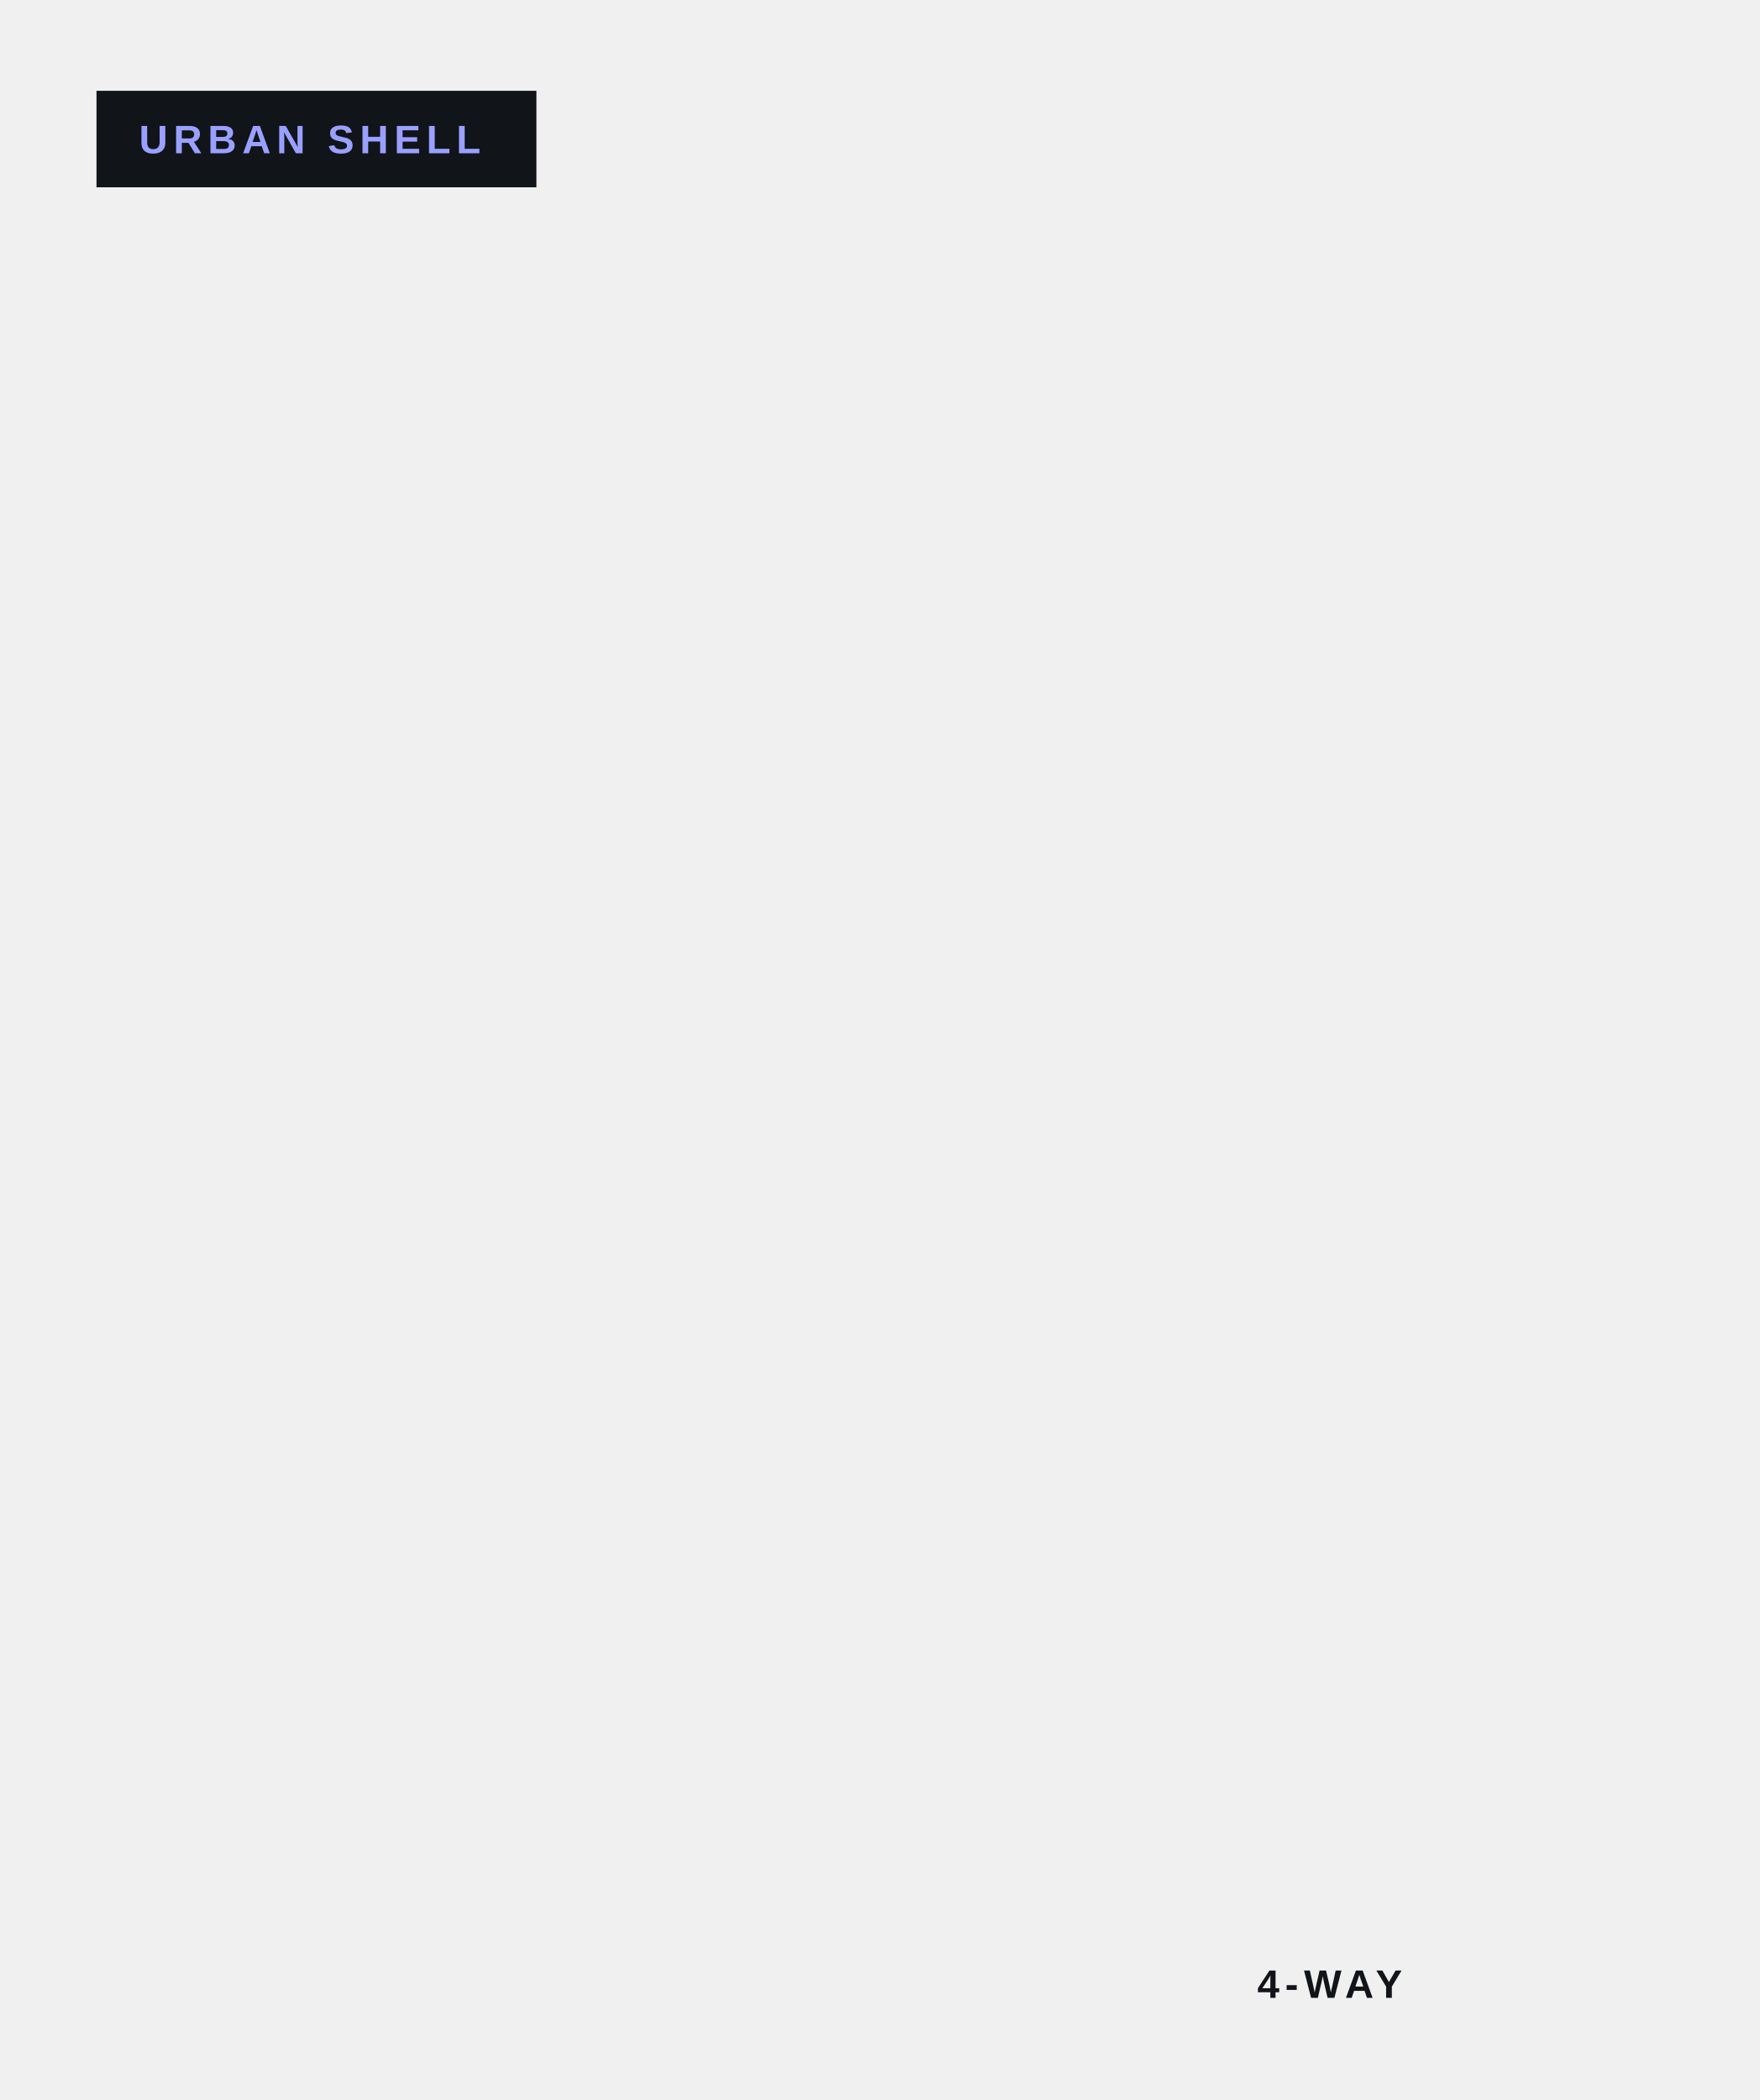
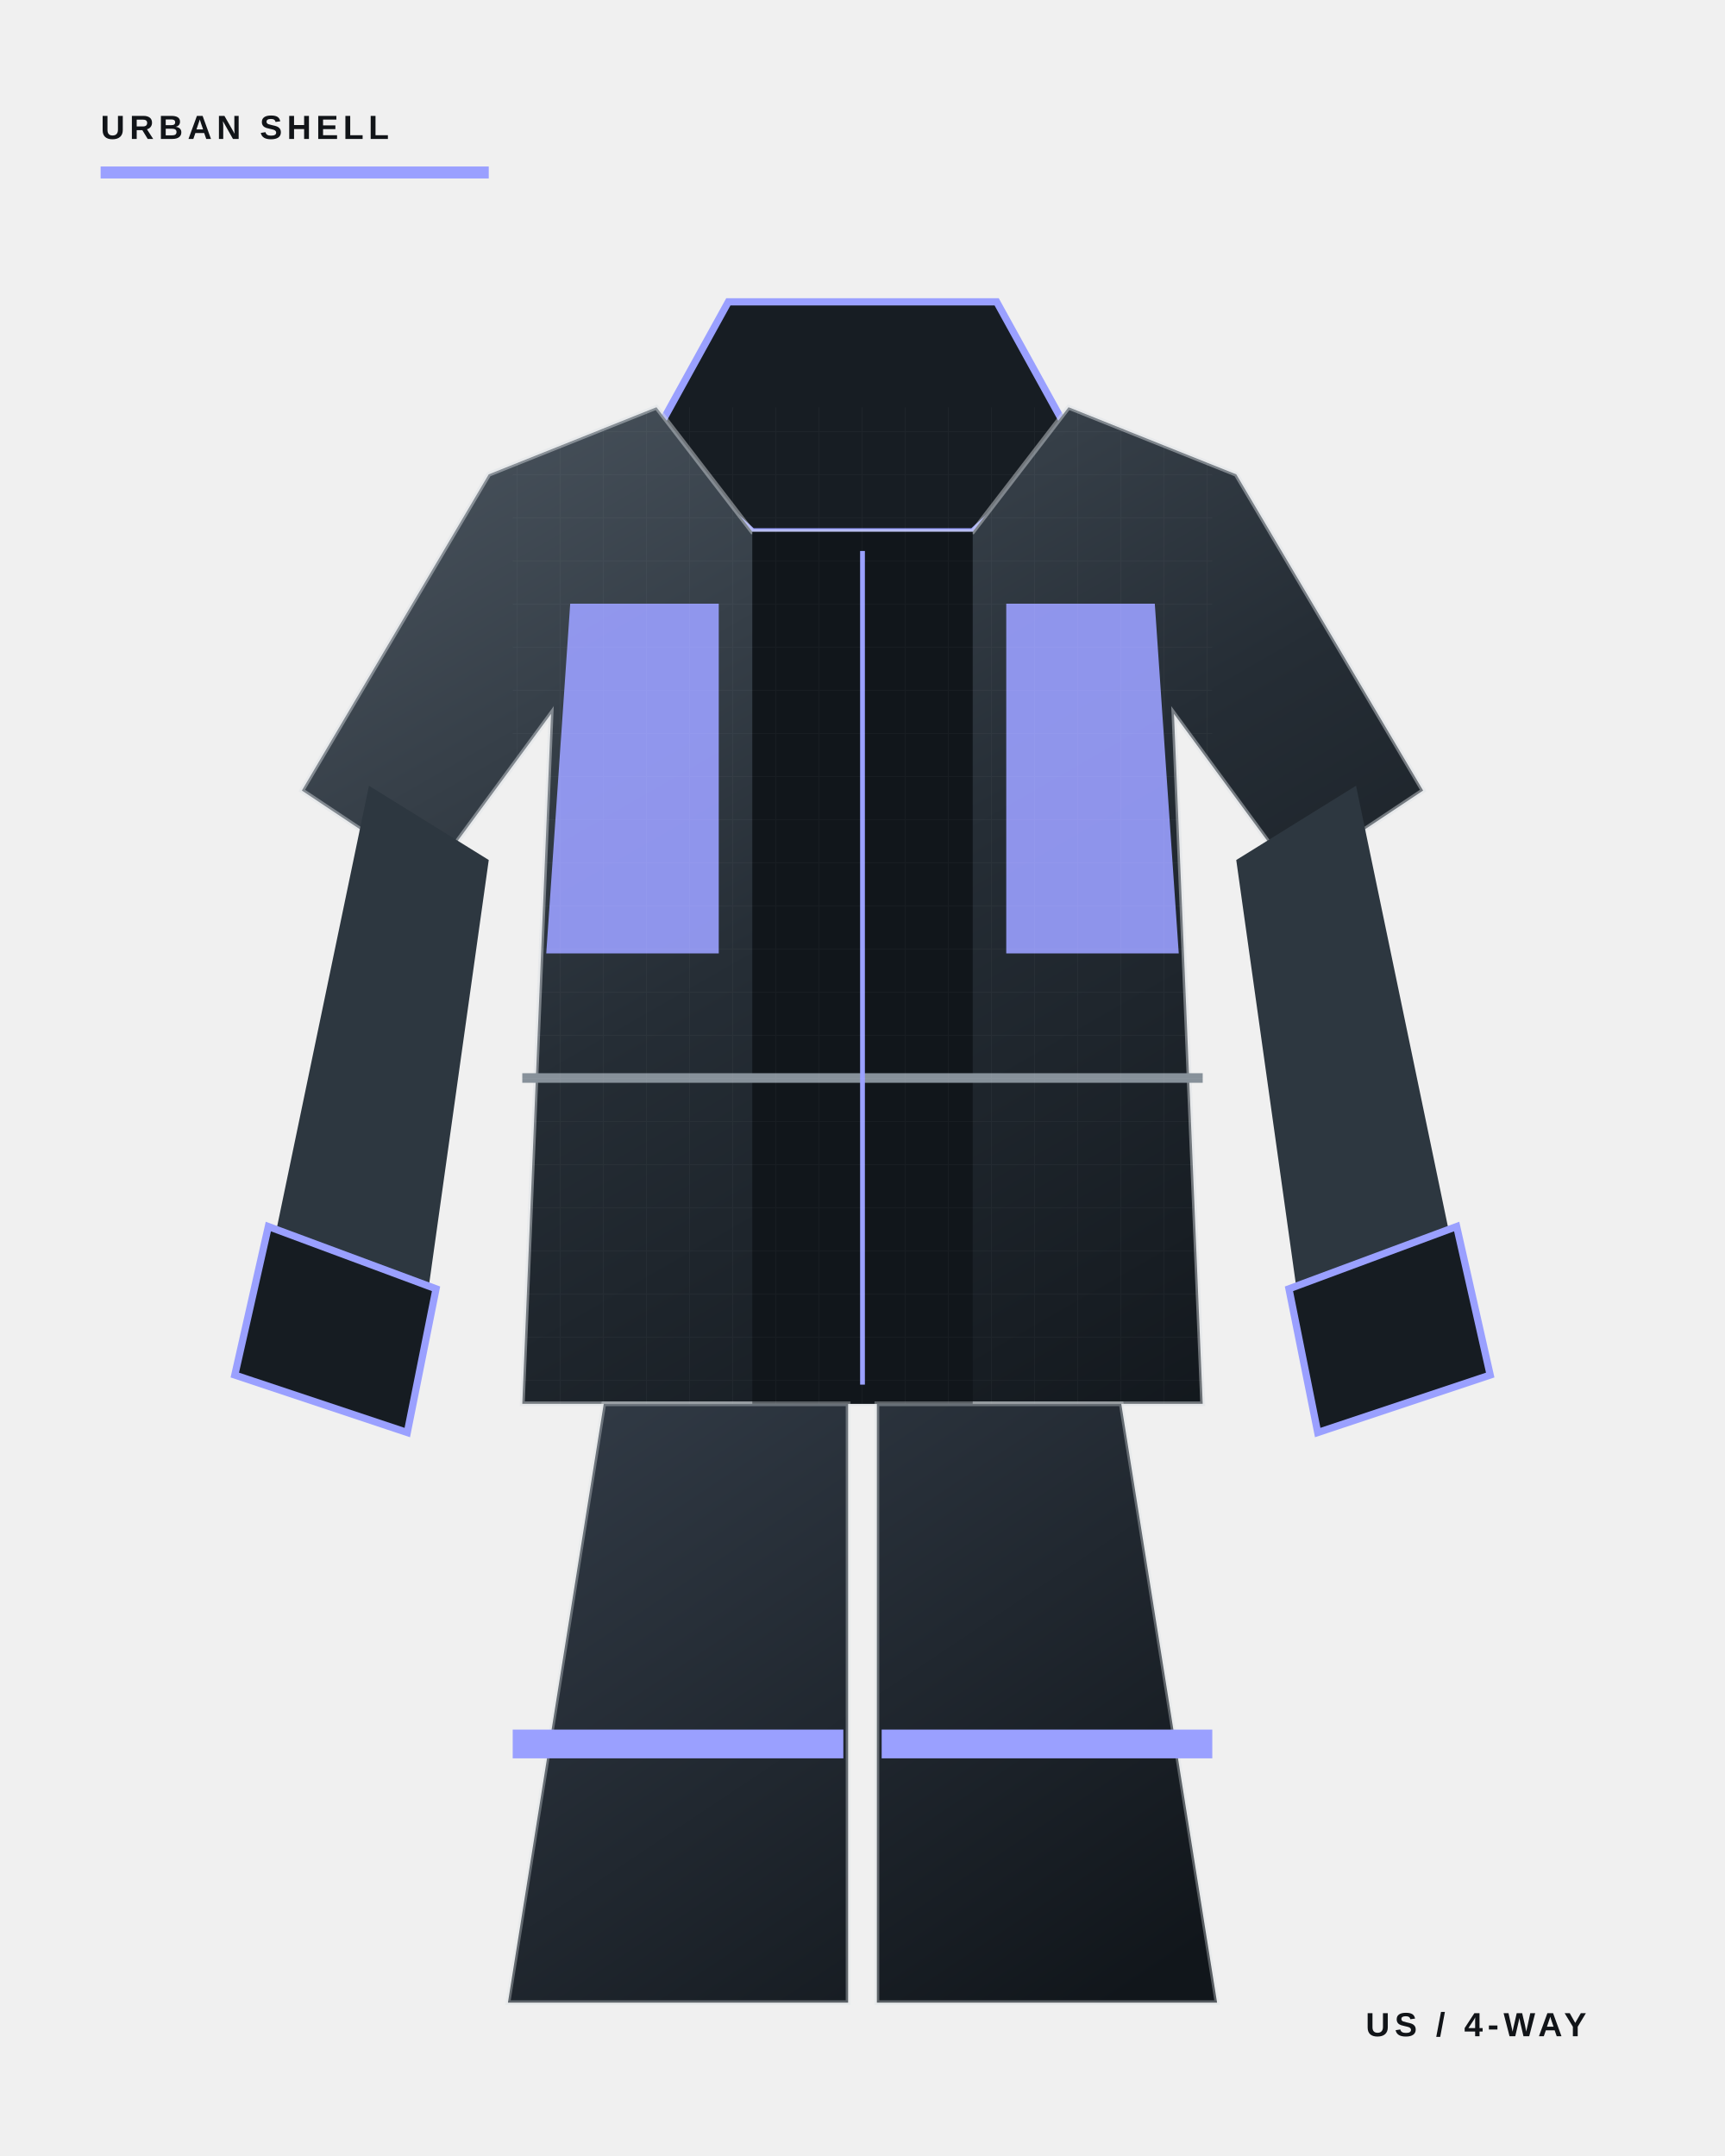
- <svg xmlns="http://www.w3.org/2000/svg" width="620" height="740" viewBox="0 0 620 740" fill="none">
+ <svg xmlns="http://www.w3.org/2000/svg" width="720" height="900" viewBox="0 0 720 900" fill="none">
  <defs>
-     <linearGradient id="body" x1="170" y1="130" x2="470" y2="640" gradientUnits="userSpaceOnUse">
-       <stop stop-color="#22272C" />
-       <stop offset="1" stop-color="#15191D" />
+     <filter id="shadow" x="40" y="30" width="640" height="840" filterUnits="userSpaceOnUse" color-interpolation-filters="sRGB">
+       <feDropShadow dx="0" dy="24" stdDeviation="18" flood-color="#111418" flood-opacity="0.24" />
+     </filter>
+     <pattern id="ripstop" width="18" height="18" patternUnits="userSpaceOnUse">
+       <path d="M0 0H18V18" fill="none" stroke="#FFFFFF" stroke-opacity="0.08" stroke-width="0.7" />
+     </pattern>
+     <linearGradient id="metal" x1="0" y1="0" x2="1" y2="1">
+       <stop stop-color="#F4F5F5" />
+       <stop offset="0.45" stop-color="#A8B0B5" />
+       <stop offset="1" stop-color="#424A50" />
    </linearGradient>
-     <filter id="s" x="80" y="60" width="460" height="650">
-       <feDropShadow dx="0" dy="22" stdDeviation="18" flood-opacity=".26" />
-     </filter>
  </defs>
-   <g filter="url(#s)">
-     <path d="M263 76H357L382 149L340 188H280L238 149L263 76Z" fill="#111418" stroke="#9AA0FF" stroke-width="3" />
-     <path d="M247 130L180 159L109 286L158 318L201 252L190 499H430L419 252L462 318L511 286L440 159L373 130L340 188H280L247 130Z" fill="url(#body)" stroke="#F0EEE8" stroke-opacity=".65" stroke-width="2" />
-     <path d="M280 188H340V499H280V188Z" fill="#111418" />
-     <path d="M206 211H266V333H199L206 211Z" fill="#9AA0FF" />
-     <path d="M354 211H414L421 333H354V211Z" fill="#9AA0FF" />
-     <path d="M190 378H430" stroke="#F0EEE8" stroke-width="4" />
-     <path d="M222 499H305V682H196L222 499Z" fill="#20262B" stroke="#F0EEE8" stroke-opacity=".45" stroke-width="2" />
-     <path d="M315 499H398L424 682H315V499Z" fill="#20262B" stroke="#F0EEE8" stroke-opacity=".45" stroke-width="2" />
-     <path d="M196 596H302M318 596H424" stroke="#9AA0FF" stroke-width="12" />
-     <path d="M143 285L181 310L158 454L108 437L143 285Z" fill="#333A40" />
-     <path d="M477 285L439 310L462 454L512 437L477 285Z" fill="#333A40" />
-     <path d="M310 194V494" stroke="#9AA0FF" stroke-width="2" stroke-dasharray="7 7" />
+   <linearGradient id="g1" x1="230" y1="150" x2="500" y2="620" gradientUnits="userSpaceOnUse">
+     <stop stop-color="#47515B" />
+     <stop offset=".48" stop-color="#252D35" />
+     <stop offset="1" stop-color="#11161B" />
+   </linearGradient>
+   <linearGradient id="g2" x1="280" y1="570" x2="460" y2="840" gradientUnits="userSpaceOnUse">
+     <stop stop-color="#303944" />
+     <stop offset="1" stop-color="#11161B" />
+   </linearGradient>
+   <g>
+     <path d="M304 126H416L448 184L406 222H314L272 184L304 126Z" fill="#171D23" stroke="#9AA0FF" stroke-width="3" />
+     <path d="M274 170L204 198L126 330L180 366L230 298L218 586H502L490 298L540 366L594 330L516 198L446 170L406 222H314L274 170Z" fill="url(#g1)" stroke="#DDE1E6" stroke-opacity=".45" stroke-width="2" />
+     <path d="M314 222H406V586H314V222Z" fill="#11161B" />
+     <path d="M238 252H300V398H228L238 252Z" fill="#9AA0FF" opacity=".9" />
+     <path d="M420 252H482L492 398H420V252Z" fill="#9AA0FF" opacity=".9" />
+     <path d="M218 450H502" stroke="#87919A" stroke-width="4" />
+     <path d="M252 586H354V836H212L252 586Z" fill="url(#g2)" stroke="#DDE1E6" stroke-opacity=".35" stroke-width="2" />
+     <path d="M366 586H468L508 836H366V586Z" fill="url(#g2)" stroke="#DDE1E6" stroke-opacity=".35" stroke-width="2" />
+     <path d="M214 728H352M368 728H506" stroke="#9AA0FF" stroke-width="12" />
+     <path d="M154 328L204 359L178 544L114 520L154 328Z" fill="#2D3740" />
+     <path d="M566 328L516 359L542 544L606 520L566 328Z" fill="#2D3740" />
+     <path d="M112 512L182 538L170 598L98 574L112 512Z" fill="#161C22" stroke="#9AA0FF" stroke-width="3" />
+     <path d="M608 512L538 538L550 598L622 574L608 512Z" fill="#161C22" stroke="#9AA0FF" stroke-width="3" />
+     <path d="M360 230V578" stroke="#9AA0FF" stroke-width="2" />
+     <path d="M214 170H506V586H214V170Z" fill="url(#ripstop)" opacity=".4" />
  </g>
-   <rect x="34" y="32" width="155" height="34" fill="#111418" />
-   <text x="49" y="54" fill="#9AA0FF" font-family="Arial" font-weight="700" font-size="14" letter-spacing="2">URBAN SHELL</text>
-   <text x="443" y="704" fill="#111418" font-family="Arial" font-weight="700" font-size="14" letter-spacing="2">4-WAY</text>
+   <g fill="#111418" font-family="Arial" font-weight="700" letter-spacing="2">
+     <text x="42" y="58" font-size="14">URBAN SHELL</text>
+     <text x="570" y="850" font-size="14">US / 4-WAY</text>
+   </g>
+   <path d="M42 72H204" stroke="#9AA0FF" stroke-width="5" />
</svg>
